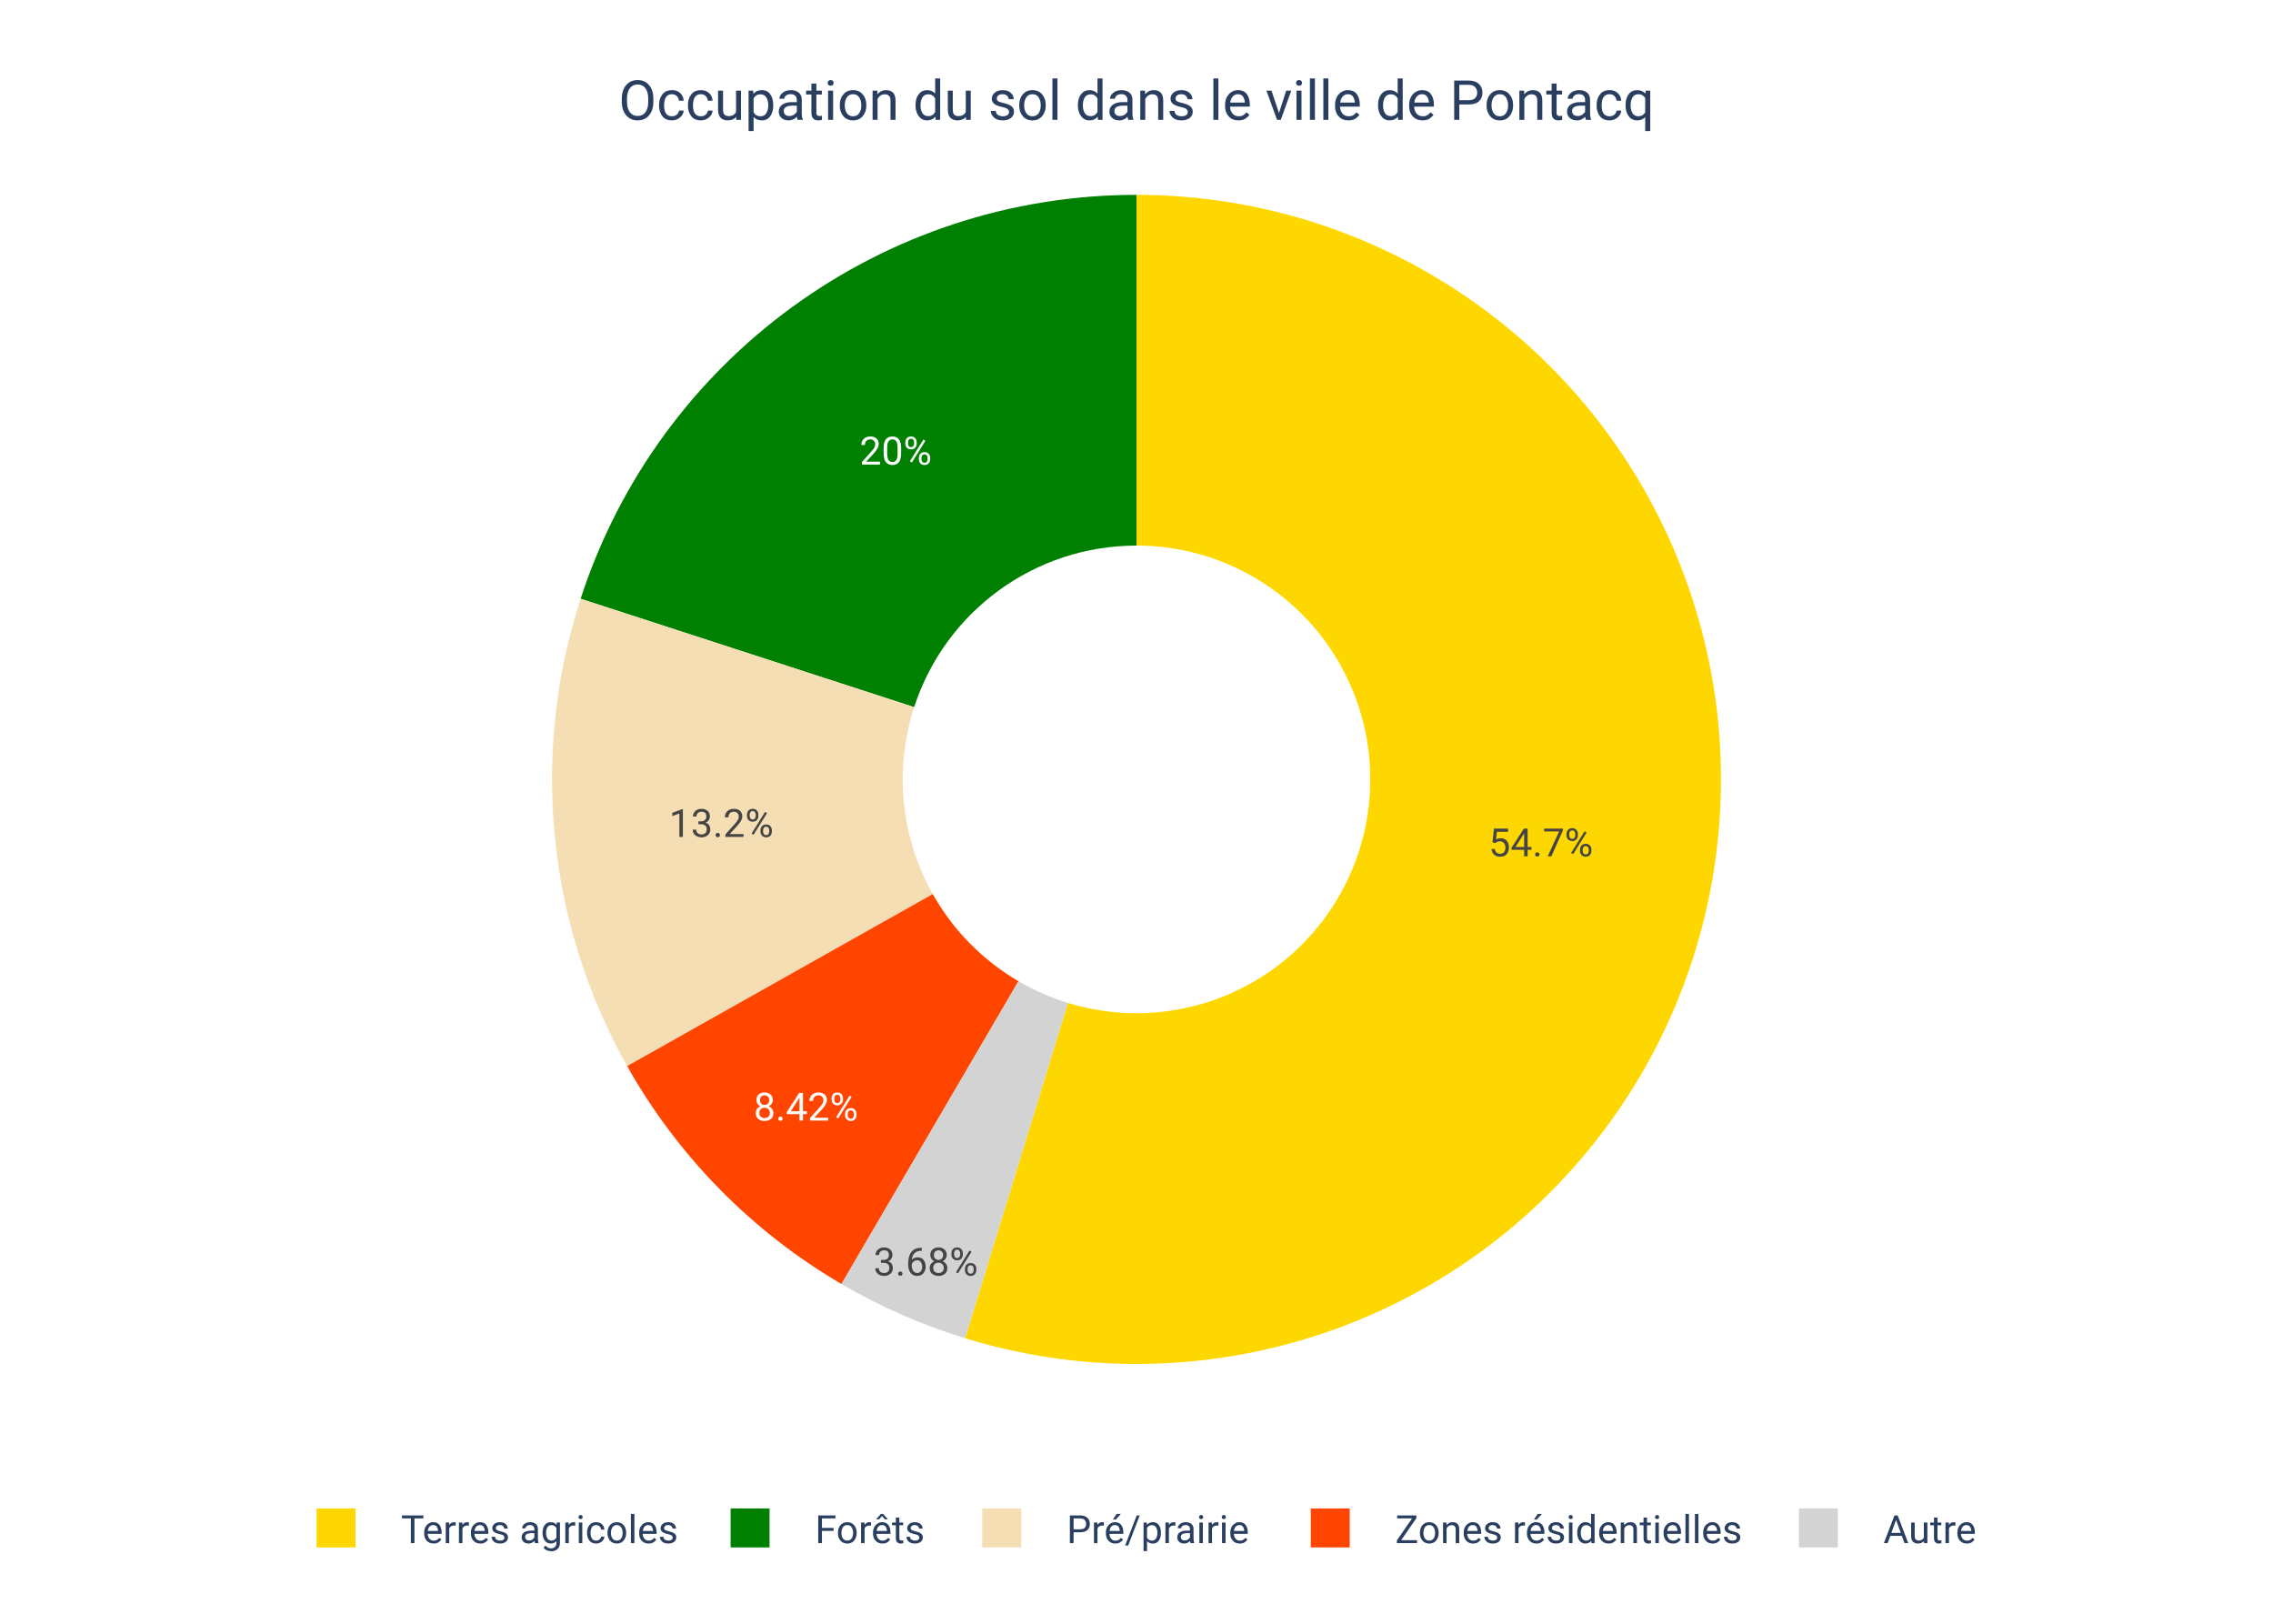
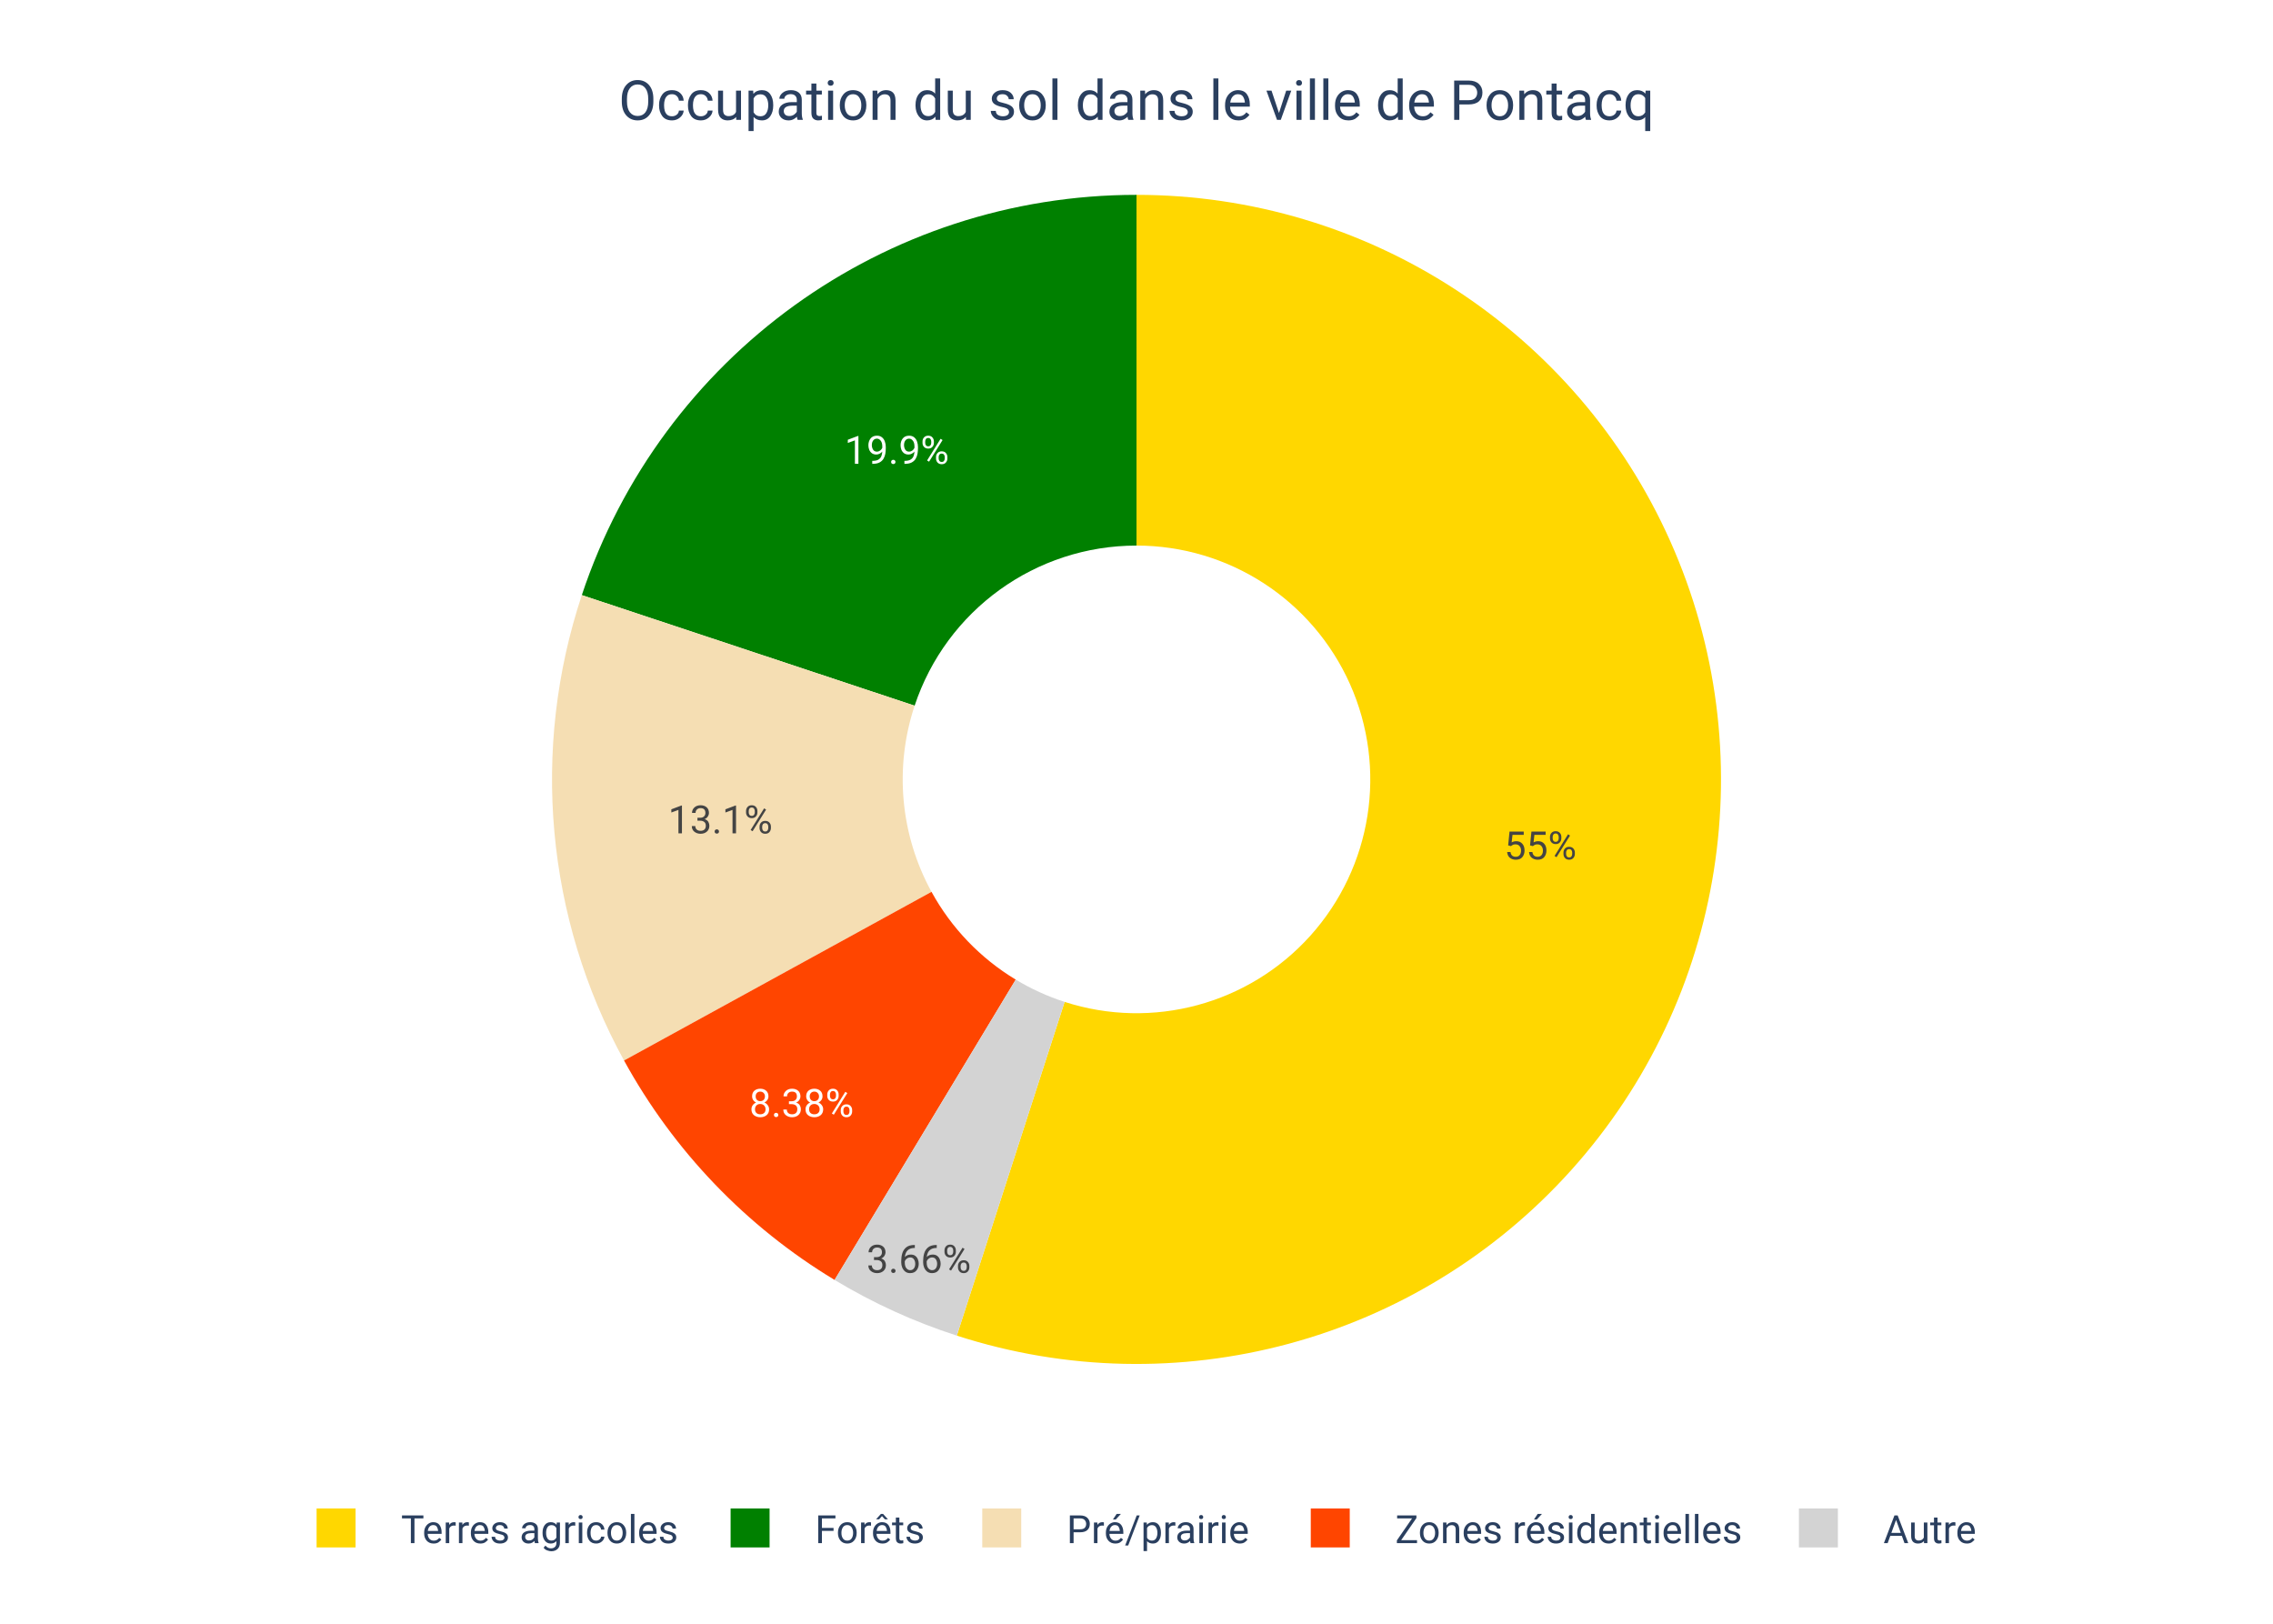
<svg xmlns="http://www.w3.org/2000/svg" class="main-svg" width="700" height="500" style="" viewBox="0 0 700 500">
  <rect x="0" y="0" width="700" height="500" style="fill: rgb(255, 255, 255); fill-opacity: 1;" />
-   <defs id="defs-c10243">
+   <defs id="defs-fcc44d">
    <g class="clips" />
    <g class="gradients" />
    <g class="patterns" />
  </defs>
  <g class="bglayer" />
  <g class="layer-below">
    <g class="imagelayer" />
    <g class="shapelayer" />
  </g>
  <g class="cartesianlayer" />
  <g class="polarlayer" />
  <g class="smithlayer" />
  <g class="ternarylayer" />
  <g class="geolayer" />
  <g class="funnelarealayer" />
  <g class="pielayer">
    <g class="trace" stroke-linejoin="round" style="opacity: 1;">
      <g class="slice">
-         <path class="surface" d="M328.886,308.835a72,72 0 1 0 21.114,-140.835l0,-108a180,180 0 1 1 -52.785,352.086Z" style="pointer-events: all; stroke-width: 0; fill: rgb(255, 215, 0); fill-opacity: 1; stroke: rgb(68, 68, 68); stroke-opacity: 1;" />
+         <path class="surface" d="M327.863,308.513a72,72 0 1 0 22.137,-140.513l0,-108a180,180 0 1 1 -55.341,351.281Z" style="pointer-events: all; stroke-width: 0; fill: rgb(255, 215, 0); fill-opacity: 1; stroke: rgb(68, 68, 68); stroke-opacity: 1;" />
        <g class="slicetext">
-           <text data-notex="1" class="slicetext" transform="translate(474.5215,263.6812)" text-anchor="middle" x="0" y="0" style="font-family: -apple-system, system-ui, BlinkMacSystemFont, 'Segoe UI', Roboto, 'Helvetica Neue', Arial, sans-serif; font-size: 12px; fill: rgb(68, 68, 68); fill-opacity: 1; white-space: pre;">54.7%</text>
+           <text data-notex="1" class="slicetext" transform="translate(474.379,264.6084)" text-anchor="middle" x="0" y="0" style="font-family: -apple-system, system-ui, BlinkMacSystemFont, 'Segoe UI', Roboto, 'Helvetica Neue', Arial, sans-serif; font-size: 12px; fill: rgb(68, 68, 68); fill-opacity: 1; white-space: pre;">55%</text>
        </g>
      </g>
      <g class="slice">
-         <path class="surface" d="M350,168a72,72 0 0 0 -68.476,49.751l-102.714,-33.374a180,180 0 0 1 171.19,-124.377Z" style="pointer-events: all; stroke-width: 0; fill: rgb(0, 128, 0); fill-opacity: 1; stroke: rgb(68, 68, 68); stroke-opacity: 1;" />
+         <path class="surface" d="M350,168a72,72 0 0 0 -68.328,49.301l-102.492,-34.049a180,180 0 0 1 170.821,-123.252Z" style="pointer-events: all; stroke-width: 0; fill: rgb(0, 128, 0); fill-opacity: 1; stroke: rgb(68, 68, 68); stroke-opacity: 1;" />
        <g class="slicetext">
-           <text data-notex="1" class="slicetext" transform="translate(275.8531,143.0639)" text-anchor="middle" x="0" y="0" style="font-family: -apple-system, system-ui, BlinkMacSystemFont, 'Segoe UI', Roboto, 'Helvetica Neue', Arial, sans-serif; font-size: 12px; fill: rgb(255, 255, 255); fill-opacity: 1; white-space: pre;">20%</text>
+           <text data-notex="1" class="slicetext" transform="translate(276.1889,142.8208)" text-anchor="middle" x="0" y="0" style="font-family: -apple-system, system-ui, BlinkMacSystemFont, 'Segoe UI', Roboto, 'Helvetica Neue', Arial, sans-serif; font-size: 12px; fill: rgb(255, 255, 255); fill-opacity: 1; white-space: pre;">19.9%</text>
        </g>
      </g>
      <g class="slice">
-         <path class="surface" d="M281.524,217.751a72,72 0 0 0 5.729,57.56l-94.12,52.966a180,180 0 0 1 -14.323,-143.899Z" style="pointer-events: all; stroke-width: 0; fill: rgb(245, 222, 179); fill-opacity: 1; stroke: rgb(68, 68, 68); stroke-opacity: 1;" />
+         <path class="surface" d="M281.672,217.301a72,72 0 0 0 5.2,57.323l-94.692,51.936a180,180 0 0 1 -13,-143.308Z" style="pointer-events: all; stroke-width: 0; fill: rgb(245, 222, 179); fill-opacity: 1; stroke: rgb(68, 68, 68); stroke-opacity: 1;" />
        <g class="slicetext">
-           <text data-notex="1" class="slicetext" transform="translate(222.1296,257.719)" text-anchor="middle" x="0" y="0" style="font-family: -apple-system, system-ui, BlinkMacSystemFont, 'Segoe UI', Roboto, 'Helvetica Neue', Arial, sans-serif; font-size: 12px; fill: rgb(68, 68, 68); fill-opacity: 1; white-space: pre;">13.2%</text>
+           <text data-notex="1" class="slicetext" transform="translate(221.8421,256.6177)" text-anchor="middle" x="0" y="0" style="font-family: -apple-system, system-ui, BlinkMacSystemFont, 'Segoe UI', Roboto, 'Helvetica Neue', Arial, sans-serif; font-size: 12px; fill: rgb(68, 68, 68); fill-opacity: 1; white-space: pre;">13.1%</text>
        </g>
      </g>
      <g class="slice">
-         <path class="surface" d="M287.253,275.31a72,72 0 0 0 26.404,26.844l-54.515,93.232a180,180 0 0 1 -66.009,-67.11Z" style="pointer-events: all; stroke-width: 0; fill: rgb(255, 69, 0); fill-opacity: 1; stroke: rgb(68, 68, 68); stroke-opacity: 1;" />
+         <path class="surface" d="M286.872,274.624a72,72 0 0 0 25.938,27.028l-55.785,92.477a180,180 0 0 1 -64.846,-67.569Z" style="pointer-events: all; stroke-width: 0; fill: rgb(255, 69, 0); fill-opacity: 1; stroke: rgb(68, 68, 68); stroke-opacity: 1;" />
        <g class="slicetext">
-           <text data-notex="1" class="slicetext" transform="translate(248.1866,345.0592)" text-anchor="middle" x="0" y="0" style="font-family: -apple-system, system-ui, BlinkMacSystemFont, 'Segoe UI', Roboto, 'Helvetica Neue', Arial, sans-serif; font-size: 12px; fill: rgb(255, 255, 255); fill-opacity: 1; white-space: pre;">8.42%</text>
+           <text data-notex="1" class="slicetext" transform="translate(246.8551,343.906)" text-anchor="middle" x="0" y="0" style="font-family: -apple-system, system-ui, BlinkMacSystemFont, 'Segoe UI', Roboto, 'Helvetica Neue', Arial, sans-serif; font-size: 12px; fill: rgb(255, 255, 255); fill-opacity: 1; white-space: pre;">8.38%</text>
        </g>
      </g>
      <g class="slice">
-         <path class="surface" d="M313.657,302.154a72,72 0 0 0 15.229,6.68l-31.671,103.252a180,180 0 0 1 -38.073,-16.7Z" style="pointer-events: all; stroke-width: 0; fill: rgb(211, 211, 211); fill-opacity: 1; stroke: rgb(68, 68, 68); stroke-opacity: 1;" />
+         <path class="surface" d="M312.81,301.652a72,72 0 0 0 15.053,6.861l-33.205,102.769a180,180 0 0 1 -37.633,-17.153Z" style="pointer-events: all; stroke-width: 0; fill: rgb(211, 211, 211); fill-opacity: 1; stroke: rgb(68, 68, 68); stroke-opacity: 1;" />
        <g class="slicetext">
-           <text data-notex="1" class="slicetext" transform="translate(285.0945,392.7736)" text-anchor="middle" x="0" y="0" style="font-family: -apple-system, system-ui, BlinkMacSystemFont, 'Segoe UI', Roboto, 'Helvetica Neue', Arial, sans-serif; font-size: 12px; fill: rgb(68, 68, 68); fill-opacity: 1; white-space: pre;">3.68%</text>
+           <text data-notex="1" class="slicetext" transform="translate(282.9543,391.912)" text-anchor="middle" x="0" y="0" style="font-family: -apple-system, system-ui, BlinkMacSystemFont, 'Segoe UI', Roboto, 'Helvetica Neue', Arial, sans-serif; font-size: 12px; fill: rgb(68, 68, 68); fill-opacity: 1; white-space: pre;">3.66%</text>
        </g>
      </g>
    </g>
  </g>
  <g class="iciclelayer" />
  <g class="treemaplayer" />
  <g class="sunburstlayer" />
  <g class="glimages" />
-   <defs id="topdefs-c10243">
+   <defs id="topdefs-fcc44d">
    <g class="clips" />
-     <clipPath id="legendc10243">
+     <clipPath id="legendfcc44d">
      <rect width="533" height="29" x="0" y="0" />
    </clipPath>
  </defs>
  <g class="layer-above">
    <g class="imagelayer" />
    <g class="shapelayer" />
  </g>
  <g class="infolayer">
    <g class="legend" pointer-events="all" transform="translate(83.5,456)">
      <rect class="bg" shape-rendering="crispEdges" width="533" height="29" x="0" y="0" style="stroke: rgb(68, 68, 68); stroke-opacity: 1; fill: rgb(255, 255, 255); fill-opacity: 1; stroke-width: 0px;" />
-       <g class="scrollbox" transform="" clip-path="url(#legendc10243)">
+       <g class="scrollbox" transform="" clip-path="url(#legendfcc44d)">
        <g class="groups">
          <g class="traces" transform="translate(0,14.5)" style="opacity: 1;">
            <text class="legendtext" text-anchor="start" x="40" y="4.68" style="font-family: -apple-system, system-ui, BlinkMacSystemFont, 'Segoe UI', Roboto, 'Helvetica Neue', Arial, sans-serif; font-size: 12px; fill: rgb(42, 63, 95); fill-opacity: 1; white-space: pre;">Terres agricoles</text>
            <g class="layers" style="opacity: 1;">
              <g class="legendfill" />
              <g class="legendlines" />
              <g class="legendsymbols">
                <g class="legendpoints">
                  <path class="legendpie" d="M6,6H-6V-6H6Z" transform="translate(20,0)" style="stroke-width: 0; fill: rgb(255, 215, 0); fill-opacity: 1; stroke: rgb(68, 68, 68); stroke-opacity: 1;" />
                </g>
              </g>
            </g>
            <rect class="legendtoggle" x="0" y="-9.5" width="125" height="19" style="fill: rgb(0, 0, 0); fill-opacity: 0;" />
          </g>
          <g class="traces" transform="translate(127.5,14.5)" style="opacity: 1;">
            <text class="legendtext" text-anchor="start" x="40" y="4.68" style="font-family: -apple-system, system-ui, BlinkMacSystemFont, 'Segoe UI', Roboto, 'Helvetica Neue', Arial, sans-serif; font-size: 12px; fill: rgb(42, 63, 95); fill-opacity: 1; white-space: pre;">Forêts</text>
            <g class="layers" style="opacity: 1;">
              <g class="legendfill" />
              <g class="legendlines" />
              <g class="legendsymbols">
                <g class="legendpoints">
                  <path class="legendpie" d="M6,6H-6V-6H6Z" transform="translate(20,0)" style="stroke-width: 0; fill: rgb(0, 128, 0); fill-opacity: 1; stroke: rgb(68, 68, 68); stroke-opacity: 1;" />
                </g>
              </g>
            </g>
            <rect class="legendtoggle" x="0" y="-9.5" width="75" height="19" style="fill: rgb(0, 0, 0); fill-opacity: 0;" />
          </g>
          <g class="traces" transform="translate(205,14.5)" style="opacity: 1;">
            <text class="legendtext" text-anchor="start" x="40" y="4.68" style="font-family: -apple-system, system-ui, BlinkMacSystemFont, 'Segoe UI', Roboto, 'Helvetica Neue', Arial, sans-serif; font-size: 12px; fill: rgb(42, 63, 95); fill-opacity: 1; white-space: pre;">Pré/prairie</text>
            <g class="layers" style="opacity: 1;">
              <g class="legendfill" />
              <g class="legendlines" />
              <g class="legendsymbols">
                <g class="legendpoints">
                  <path class="legendpie" d="M6,6H-6V-6H6Z" transform="translate(20,0)" style="stroke-width: 0; fill: rgb(245, 222, 179); fill-opacity: 1; stroke: rgb(68, 68, 68); stroke-opacity: 1;" />
                </g>
              </g>
            </g>
            <rect class="legendtoggle" x="0" y="-9.5" width="98.672" height="19" style="fill: rgb(0, 0, 0); fill-opacity: 0;" />
          </g>
          <g class="traces" transform="translate(306.1719,14.5)" style="opacity: 1;">
            <text class="legendtext" text-anchor="start" x="40" y="4.68" style="font-family: -apple-system, system-ui, BlinkMacSystemFont, 'Segoe UI', Roboto, 'Helvetica Neue', Arial, sans-serif; font-size: 12px; fill: rgb(42, 63, 95); fill-opacity: 1; white-space: pre;">Zones résidentielles</text>
            <g class="layers" style="opacity: 1;">
              <g class="legendfill" />
              <g class="legendlines" />
              <g class="legendsymbols">
                <g class="legendpoints">
                  <path class="legendpie" d="M6,6H-6V-6H6Z" transform="translate(20,0)" style="stroke-width: 0; fill: rgb(255, 69, 0); fill-opacity: 1; stroke: rgb(68, 68, 68); stroke-opacity: 1;" />
                </g>
              </g>
            </g>
            <rect class="legendtoggle" x="0" y="-9.5" width="147.828" height="19" style="fill: rgb(0, 0, 0); fill-opacity: 0;" />
          </g>
          <g class="traces" transform="translate(456.5,14.5)" style="opacity: 1;">
            <text class="legendtext" text-anchor="start" x="40" y="4.68" style="font-family: -apple-system, system-ui, BlinkMacSystemFont, 'Segoe UI', Roboto, 'Helvetica Neue', Arial, sans-serif; font-size: 12px; fill: rgb(42, 63, 95); fill-opacity: 1; white-space: pre;">Autre</text>
            <g class="layers" style="opacity: 1;">
              <g class="legendfill" />
              <g class="legendlines" />
              <g class="legendsymbols">
                <g class="legendpoints">
                  <path class="legendpie" d="M6,6H-6V-6H6Z" transform="translate(20,0)" style="stroke-width: 0; fill: rgb(211, 211, 211); fill-opacity: 1; stroke: rgb(68, 68, 68); stroke-opacity: 1;" />
                </g>
              </g>
            </g>
            <rect class="legendtoggle" x="0" y="-9.5" width="73.281" height="19" style="fill: rgb(0, 0, 0); fill-opacity: 0;" />
          </g>
        </g>
      </g>
      <rect class="scrollbar" rx="20" ry="3" width="0" height="0" x="0" y="0" style="fill: rgb(128, 139, 164); fill-opacity: 1;" />
    </g>
    <g class="g-gtitle">
      <text class="gtitle" x="350" y="25" text-anchor="middle" dy="0.7em" style="font-family: -apple-system, system-ui, BlinkMacSystemFont, 'Segoe UI', Roboto, 'Helvetica Neue', Arial, sans-serif; font-size: 17px; fill: rgb(42, 63, 95); opacity: 1; font-weight: normal; white-space: pre;">Occupation du sol dans le ville de Pontacq</text>
    </g>
  </g>
</svg>
